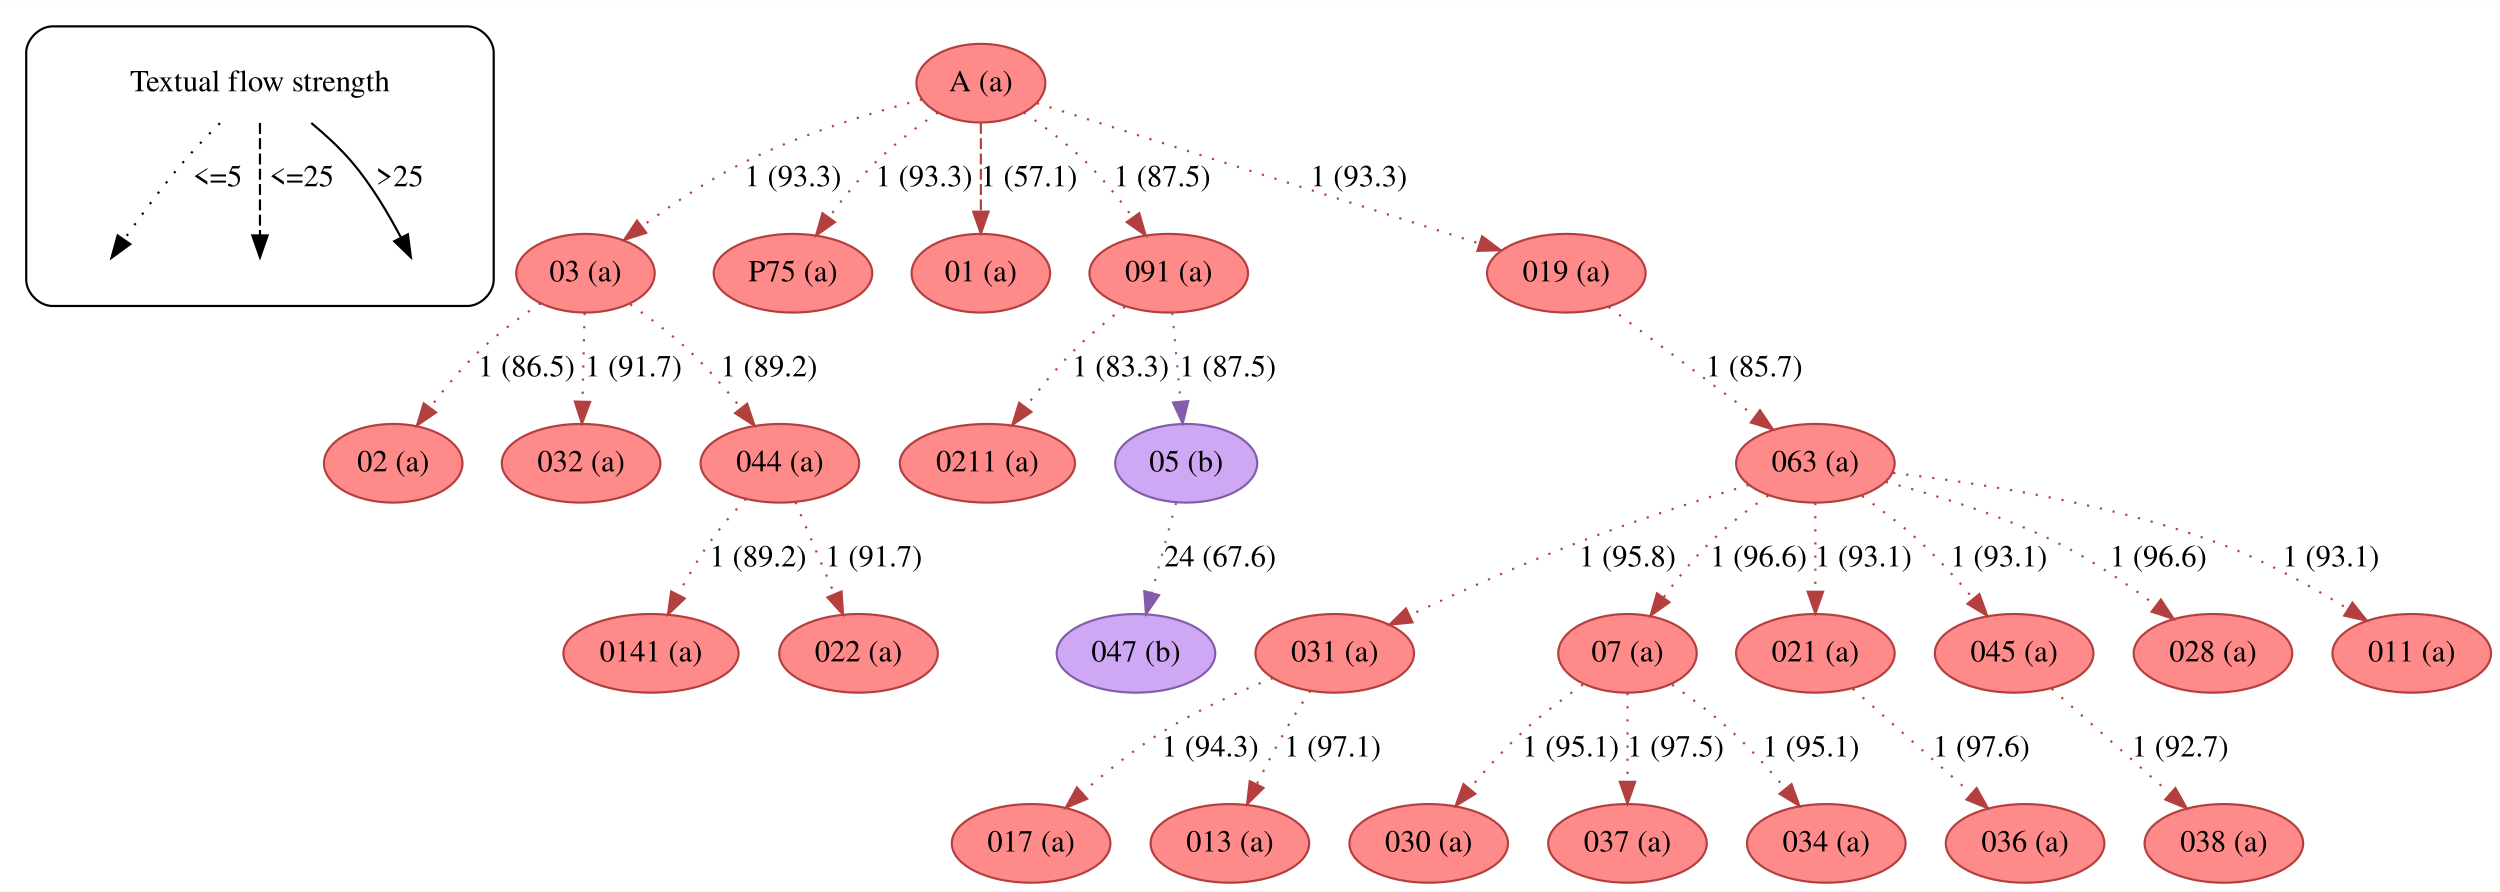
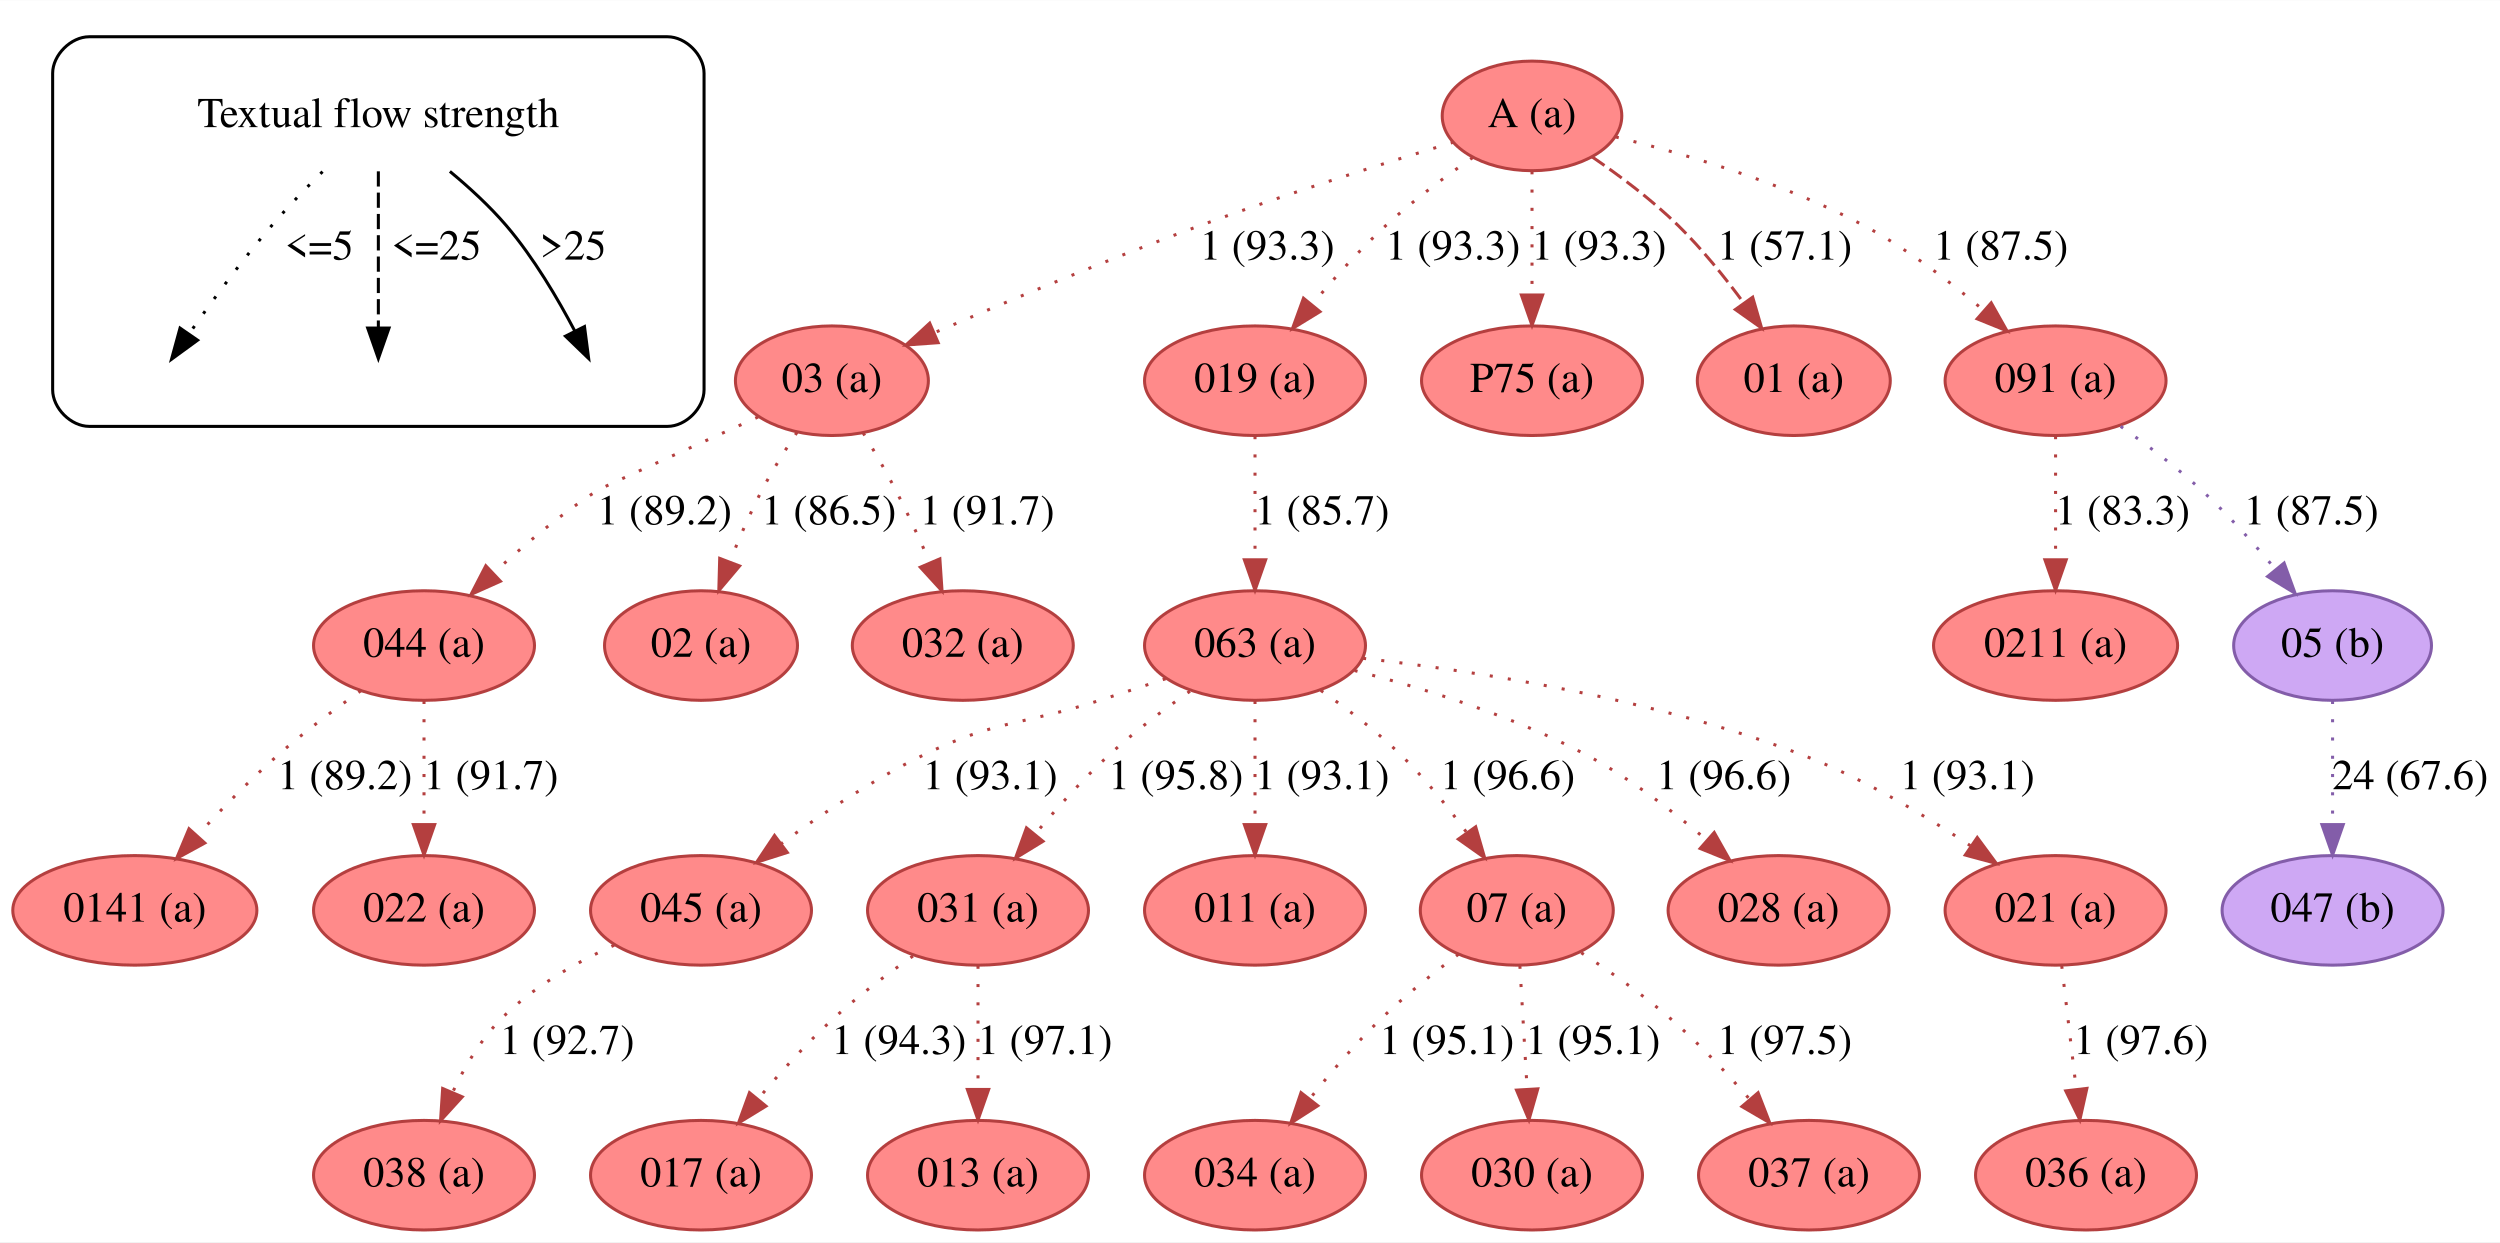
- <svg xmlns="http://www.w3.org/2000/svg" width="1144pt" height="408pt" viewBox="0.00 0.00 1144.40 408.00">
+ <svg xmlns="http://www.w3.org/2000/svg" width="821pt" height="408pt" viewBox="0.00 0.00 821.30 408.00">
  <g id="graph0" class="graph" transform="scale(1 1) rotate(0) translate(4 404)">
-     <polygon fill="white" stroke="none" points="-4,4 -4,-404 1140.4,-404 1140.4,4 -4,4" />
+     <polygon fill="white" stroke="none" points="-4,4 -4,-404 817.296,-404 817.296,4 -4,4" />
    <g id="clust1" class="cluster">
-       <path fill="none" stroke="black" d="M20,-264C20,-264 210,-264 210,-264 216,-264 222,-270 222,-276 222,-276 222,-380 222,-380 222,-386 216,-392 210,-392 210,-392 20,-392 20,-392 14,-392 8,-386 8,-380 8,-380 8,-276 8,-276 8,-270 14,-264 20,-264" />
+       <path fill="none" stroke="black" d="M25.296,-264C25.296,-264 215.296,-264 215.296,-264 221.296,-264 227.296,-270 227.296,-276 227.296,-276 227.296,-380 227.296,-380 227.296,-386 221.296,-392 215.296,-392 215.296,-392 25.296,-392 25.296,-392 19.296,-392 13.296,-386 13.296,-380 13.296,-380 13.296,-276 13.296,-276 13.296,-270 19.296,-264 25.296,-264" />
    </g>
    <g id="node1" class="node">
-       <text text-anchor="middle" x="115" y="-362.3" font-family="Times,serif" font-size="14.00">Textual flow strength</text>
+       <text text-anchor="middle" x="120.296" y="-362.3" font-family="Times,serif" font-size="14.00">Textual flow strength</text>
    </g>
    <g id="edge1" class="edge">
-       <path fill="none" stroke="black" stroke-dasharray="1,5" d="M96.666,-347.686C91.132,-342.194 85.161,-335.989 80,-330 70.171,-318.593 60.072,-304.779 52.914,-294.563" />
-       <polygon fill="black" stroke="black" points="55.614,-292.314 47.056,-286.068 49.851,-296.288 55.614,-292.314" />
-       <text text-anchor="middle" x="95.5" y="-318.8" font-family="Times,serif" font-size="14.00">&lt;=5  </text>
+       <path fill="none" stroke="black" stroke-dasharray="1,5" d="M101.962,-347.686C96.429,-342.194 90.457,-335.989 85.296,-330 75.467,-318.593 65.369,-304.779 58.21,-294.563" />
+       <polygon fill="black" stroke="black" points="60.911,-292.314 52.352,-286.068 55.148,-296.288 60.911,-292.314" />
+       <text text-anchor="middle" x="100.796" y="-318.8" font-family="Times,serif" font-size="14.00">&lt;=5  </text>
    </g>
    <g id="edge2" class="edge">
-       <path fill="none" stroke="black" stroke-dasharray="5,2" d="M115,-347.799C115,-332.794 115,-311.174 115,-296.409" />
-       <polygon fill="black" stroke="black" points="118.5,-296.293 115,-286.293 111.5,-296.293 118.5,-296.293" />
-       <text text-anchor="middle" x="134" y="-318.8" font-family="Times,serif" font-size="14.00">  &lt;=25</text>
+       <path fill="none" stroke="black" stroke-dasharray="5,2" d="M120.296,-347.799C120.296,-332.794 120.296,-311.174 120.296,-296.409" />
+       <polygon fill="black" stroke="black" points="123.797,-296.293 120.296,-286.293 116.797,-296.293 123.797,-296.293" />
+       <text text-anchor="middle" x="139.296" y="-318.8" font-family="Times,serif" font-size="14.00">  &lt;=25</text>
    </g>
    <g id="edge3" class="edge">
-       <path fill="none" stroke="black" d="M138.503,-347.76C144.906,-342.462 151.567,-336.344 157,-330 166.087,-319.39 174.095,-305.689 179.546,-295.313" />
-       <polygon fill="black" stroke="black" points="182.722,-296.789 184.091,-286.283 176.469,-293.642 182.722,-296.789" />
-       <text text-anchor="middle" x="179" y="-318.8" font-family="Times,serif" font-size="14.00">&gt;25</text>
+       <path fill="none" stroke="black" d="M143.8,-347.76C150.202,-342.462 156.863,-336.344 162.296,-330 171.384,-319.39 179.392,-305.689 184.843,-295.313" />
+       <polygon fill="black" stroke="black" points="188.018,-296.789 189.387,-286.283 181.766,-293.642 188.018,-296.789" />
+       <text text-anchor="middle" x="184.296" y="-318.8" font-family="Times,serif" font-size="14.00">&gt;25</text>
    </g>
    <g id="node5" class="node">
-       <ellipse fill="#ff8a8a" stroke="#b43f3f" cx="264" cy="-279" rx="31.695" ry="18" />
-       <text text-anchor="middle" x="264" y="-275.3" font-family="Times,serif" font-size="14.00">03 (a)</text>
+       <ellipse fill="#ff8a8a" stroke="#b43f3f" cx="499.296" cy="-366" rx="29.497" ry="18" />
+       <text text-anchor="middle" x="499.296" y="-362.3" font-family="Times,serif" font-size="14.00">A (a)</text>
    </g>
    <g id="node6" class="node">
-       <ellipse fill="#ff8a8a" stroke="#b43f3f" cx="176" cy="-192" rx="31.695" ry="18" />
-       <text text-anchor="middle" x="176" y="-188.3" font-family="Times,serif" font-size="14.00">02 (a)</text>
+       <ellipse fill="#ff8a8a" stroke="#b43f3f" cx="269.296" cy="-279" rx="31.695" ry="18" />
+       <text text-anchor="middle" x="269.296" y="-275.3" font-family="Times,serif" font-size="14.00">03 (a)</text>
    </g>
    <g id="edge4" class="edge">
-       <path fill="none" stroke="#b43f3f" stroke-dasharray="1,5" d="M243.437,-265.253C234.261,-259.09 223.603,-251.248 215,-243 207.013,-235.343 199.287,-225.992 192.847,-217.458" />
-       <polygon fill="#b43f3f" stroke="#b43f3f" points="195.602,-215.295 186.874,-209.288 189.951,-219.426 195.602,-215.295" />
-       <text text-anchor="middle" x="237" y="-231.8" font-family="Times,serif" font-size="14.00">1 (86.5)</text>
+       <path fill="none" stroke="#b43f3f" stroke-dasharray="1,5" d="M473.549,-357.378C451.335,-350.648 418.475,-340.327 390.296,-330 360.472,-319.07 327.152,-305.174 303.041,-294.806" />
+       <polygon fill="#b43f3f" stroke="#b43f3f" points="304.2,-291.495 293.632,-290.739 301.422,-297.92 304.2,-291.495" />
+       <text text-anchor="middle" x="412.296" y="-318.8" font-family="Times,serif" font-size="14.00">1 (93.3)</text>
    </g>
    <g id="node7" class="node">
-       <ellipse fill="#ff8a8a" stroke="#b43f3f" cx="262" cy="-192" rx="36.294" ry="18" />
-       <text text-anchor="middle" x="262" y="-188.3" font-family="Times,serif" font-size="14.00">032 (a)</text>
+       <ellipse fill="#ff8a8a" stroke="#b43f3f" cx="408.296" cy="-279" rx="36.294" ry="18" />
+       <text text-anchor="middle" x="408.296" y="-275.3" font-family="Times,serif" font-size="14.00">019 (a)</text>
    </g>
    <g id="edge5" class="edge">
-       <path fill="none" stroke="#b43f3f" stroke-dasharray="1,5" d="M263.595,-260.799C263.321,-249.163 262.954,-233.548 262.641,-220.237" />
-       <polygon fill="#b43f3f" stroke="#b43f3f" points="266.138,-220.09 262.404,-210.175 259.14,-220.255 266.138,-220.09" />
-       <text text-anchor="middle" x="286" y="-231.8" font-family="Times,serif" font-size="14.00">1 (91.7)</text>
+       <path fill="none" stroke="#b43f3f" stroke-dasharray="1,5" d="M479.82,-352.326C470.768,-346.06 460.088,-338.113 451.296,-330 442.752,-322.115 434.221,-312.619 427.036,-304.029" />
+       <polygon fill="#b43f3f" stroke="#b43f3f" points="429.641,-301.685 420.604,-296.155 424.219,-306.113 429.641,-301.685" />
+       <text text-anchor="middle" x="473.296" y="-318.8" font-family="Times,serif" font-size="14.00">1 (93.3)</text>
    </g>
    <g id="node8" class="node">
-       <ellipse fill="#ff8a8a" stroke="#b43f3f" cx="353" cy="-192" rx="36.294" ry="18" />
-       <text text-anchor="middle" x="353" y="-188.3" font-family="Times,serif" font-size="14.00">044 (a)</text>
+       <ellipse fill="#ff8a8a" stroke="#b43f3f" cx="499.296" cy="-279" rx="36.294" ry="18" />
+       <text text-anchor="middle" x="499.296" y="-275.3" font-family="Times,serif" font-size="14.00">P75 (a)</text>
    </g>
    <g id="edge6" class="edge">
-       <path fill="none" stroke="#b43f3f" stroke-dasharray="1,5" d="M284.507,-264.766C293.367,-258.623 303.604,-250.933 312,-243 320.201,-235.252 328.281,-225.882 335.073,-217.357" />
-       <polygon fill="#b43f3f" stroke="#b43f3f" points="338.031,-219.253 341.39,-209.205 332.498,-214.965 338.031,-219.253" />
-       <text text-anchor="middle" x="348" y="-231.8" font-family="Times,serif" font-size="14.00">1 (89.2)</text>
+       <path fill="none" stroke="#b43f3f" stroke-dasharray="1,5" d="M499.296,-347.799C499.296,-336.163 499.296,-320.548 499.296,-307.237" />
+       <polygon fill="#b43f3f" stroke="#b43f3f" points="502.797,-307.175 499.296,-297.175 495.797,-307.175 502.797,-307.175" />
+       <text text-anchor="middle" x="521.296" y="-318.8" font-family="Times,serif" font-size="14.00">1 (93.3)</text>
+     </g>
+     <g id="node9" class="node">
+       <ellipse fill="#ff8a8a" stroke="#b43f3f" cx="585.296" cy="-279" rx="31.695" ry="18" />
+       <text text-anchor="middle" x="585.296" y="-275.3" font-family="Times,serif" font-size="14.00">01 (a)</text>
+     </g>
+     <g id="edge7" class="edge">
+       <path fill="none" stroke="#b43f3f" stroke-dasharray="5,2" d="M518.997,-352.561C528.097,-346.347 538.753,-338.375 547.296,-330 555.121,-322.329 562.659,-312.975 568.929,-304.442" />
+       <polygon fill="#b43f3f" stroke="#b43f3f" points="571.794,-306.452 574.74,-296.275 566.09,-302.394 571.794,-306.452" />
+       <text text-anchor="middle" x="582.296" y="-318.8" font-family="Times,serif" font-size="14.00">1 (57.1)</text>
+     </g>
+     <g id="node10" class="node">
+       <ellipse fill="#ff8a8a" stroke="#b43f3f" cx="671.296" cy="-279" rx="36.294" ry="18" />
+       <text text-anchor="middle" x="671.296" y="-275.3" font-family="Times,serif" font-size="14.00">091 (a)</text>
+     </g>
+     <g id="edge8" class="edge">
+       <path fill="none" stroke="#b43f3f" stroke-dasharray="1,5" d="M526.816,-359.083C549.538,-353.524 582.178,-343.958 608.296,-330 622.369,-322.48 636.43,-311.712 647.687,-302.093" />
+       <polygon fill="#b43f3f" stroke="#b43f3f" points="650.15,-304.588 655.347,-295.355 645.527,-299.331 650.15,-304.588" />
+       <text text-anchor="middle" x="653.296" y="-318.8" font-family="Times,serif" font-size="14.00">1 (87.5)</text>
+     </g>
+     <g id="node11" class="node">
+       <ellipse fill="#ff8a8a" stroke="#b43f3f" cx="135.296" cy="-192" rx="36.294" ry="18" />
+       <text text-anchor="middle" x="135.296" y="-188.3" font-family="Times,serif" font-size="14.00">044 (a)</text>
+     </g>
+     <g id="edge9" class="edge">
+       <path fill="none" stroke="#b43f3f" stroke-dasharray="1,5" d="M245.037,-267.074C222.929,-257.101 193.522,-243.792 192.296,-243 180.255,-235.225 168.144,-225.017 158.202,-215.854" />
+       <polygon fill="#b43f3f" stroke="#b43f3f" points="160.407,-213.122 150.736,-208.795 155.598,-218.209 160.407,-213.122" />
+       <text text-anchor="middle" x="214.296" y="-231.8" font-family="Times,serif" font-size="14.00">1 (89.2)</text>
+     </g>
+     <g id="node12" class="node">
+       <ellipse fill="#ff8a8a" stroke="#b43f3f" cx="226.296" cy="-192" rx="31.695" ry="18" />
+       <text text-anchor="middle" x="226.296" y="-188.3" font-family="Times,serif" font-size="14.00">02 (a)</text>
+     </g>
+     <g id="edge10" class="edge">
+       <path fill="none" stroke="#b43f3f" stroke-dasharray="1,5" d="M257.83,-262.03C253.905,-256.197 249.66,-249.446 246.296,-243 242.404,-235.54 238.776,-227.146 235.709,-219.396" />
+       <polygon fill="#b43f3f" stroke="#b43f3f" points="238.976,-218.141 232.144,-210.043 232.435,-220.634 238.976,-218.141" />
+       <text text-anchor="middle" x="268.296" y="-231.8" font-family="Times,serif" font-size="14.00">1 (86.5)</text>
+     </g>
+     <g id="node13" class="node">
+       <ellipse fill="#ff8a8a" stroke="#b43f3f" cx="312.296" cy="-192" rx="36.294" ry="18" />
+       <text text-anchor="middle" x="312.296" y="-188.3" font-family="Times,serif" font-size="14.00">032 (a)</text>
+     </g>
+     <g id="edge11" class="edge">
+       <path fill="none" stroke="#b43f3f" stroke-dasharray="1,5" d="M279.559,-261.861C283.123,-256.011 287.04,-249.294 290.296,-243 294.219,-235.419 298.102,-226.989 301.489,-219.243" />
+       <polygon fill="#b43f3f" stroke="#b43f3f" points="304.765,-220.485 305.48,-209.914 298.329,-217.732 304.765,-220.485" />
+       <text text-anchor="middle" x="320.296" y="-231.8" font-family="Times,serif" font-size="14.00">1 (91.7)</text>
+     </g>
+     <g id="node16" class="node">
+       <ellipse fill="#ff8a8a" stroke="#b43f3f" cx="408.296" cy="-192" rx="36.294" ry="18" />
+       <text text-anchor="middle" x="408.296" y="-188.3" font-family="Times,serif" font-size="14.00">063 (a)</text>
+     </g>
+     <g id="edge27" class="edge">
+       <path fill="none" stroke="#b43f3f" stroke-dasharray="1,5" d="M408.296,-260.799C408.296,-249.163 408.296,-233.548 408.296,-220.237" />
+       <polygon fill="#b43f3f" stroke="#b43f3f" points="411.797,-220.175 408.296,-210.175 404.797,-220.175 411.797,-220.175" />
+       <text text-anchor="middle" x="430.296" y="-231.8" font-family="Times,serif" font-size="14.00">1 (85.7)</text>
    </g>
    <g id="node30" class="node">
-       <ellipse fill="#ff8a8a" stroke="#b43f3f" cx="294" cy="-105" rx="40.094" ry="18" />
-       <text text-anchor="middle" x="294" y="-101.3" font-family="Times,serif" font-size="14.00">0141 (a)</text>
+       <ellipse fill="#ff8a8a" stroke="#b43f3f" cx="671.296" cy="-192" rx="40.094" ry="18" />
+       <text text-anchor="middle" x="671.296" y="-188.3" font-family="Times,serif" font-size="14.00">0211 (a)</text>
    </g>
    <g id="edge28" class="edge">
-       <path fill="none" stroke="#b43f3f" stroke-dasharray="1,5" d="M337.474,-175.673C331.933,-169.792 325.865,-162.845 321,-156 315.66,-148.486 310.621,-139.797 306.375,-131.79" />
-       <polygon fill="#b43f3f" stroke="#b43f3f" points="309.455,-130.125 301.784,-122.817 303.223,-133.314 309.455,-130.125" />
-       <text text-anchor="middle" x="343" y="-144.8" font-family="Times,serif" font-size="14.00">1 (89.2)</text>
+       <path fill="none" stroke="#b43f3f" stroke-dasharray="1,5" d="M671.296,-260.799C671.296,-249.163 671.296,-233.548 671.296,-220.237" />
+       <polygon fill="#b43f3f" stroke="#b43f3f" points="674.797,-220.175 671.296,-210.175 667.797,-220.175 674.797,-220.175" />
+       <text text-anchor="middle" x="693.296" y="-231.8" font-family="Times,serif" font-size="14.00">1 (83.3)</text>
    </g>
    <g id="node31" class="node">
-       <ellipse fill="#ff8a8a" stroke="#b43f3f" cx="389" cy="-105" rx="36.294" ry="18" />
-       <text text-anchor="middle" x="389" y="-101.3" font-family="Times,serif" font-size="14.00">022 (a)</text>
+       <ellipse fill="#cea8f4" stroke="#835da9" cx="762.296" cy="-192" rx="32.494" ry="18" />
+       <text text-anchor="middle" x="762.296" y="-188.3" font-family="Times,serif" font-size="14.00">05 (b)</text>
    </g>
    <g id="edge29" class="edge">
-       <path fill="none" stroke="#b43f3f" stroke-dasharray="1,5" d="M360.112,-174.207C365.191,-162.216 372.122,-145.851 377.922,-132.157" />
-       <polygon fill="#b43f3f" stroke="#b43f3f" points="381.225,-133.332 381.902,-122.758 374.779,-130.602 381.225,-133.332" />
-       <text text-anchor="middle" x="396" y="-144.8" font-family="Times,serif" font-size="14.00">1 (91.7)</text>
-     </g>
-     <g id="node9" class="node">
-       <ellipse fill="#ff8a8a" stroke="#b43f3f" cx="445" cy="-366" rx="29.497" ry="18" />
-       <text text-anchor="middle" x="445" y="-362.3" font-family="Times,serif" font-size="14.00">A (a)</text>
-     </g>
-     <g id="edge7" class="edge">
-       <path fill="none" stroke="#b43f3f" stroke-dasharray="1,5" d="M417.982,-358.559C395.617,-352.689 363.355,-342.958 337,-330 320.49,-321.882 303.45,-310.417 289.99,-300.512" />
-       <polygon fill="#b43f3f" stroke="#b43f3f" points="291.799,-297.494 281.704,-294.28 287.592,-303.088 291.799,-297.494" />
-       <text text-anchor="middle" x="359" y="-318.8" font-family="Times,serif" font-size="14.00">1 (93.3)</text>
-     </g>
-     <g id="node10" class="node">
-       <ellipse fill="#ff8a8a" stroke="#b43f3f" cx="359" cy="-279" rx="36.294" ry="18" />
-       <text text-anchor="middle" x="359" y="-275.3" font-family="Times,serif" font-size="14.00">P75 (a)</text>
-     </g>
-     <g id="edge8" class="edge">
-       <path fill="none" stroke="#b43f3f" stroke-dasharray="1,5" d="M425.3,-352.561C416.199,-346.347 405.543,-338.375 397,-330 389.175,-322.329 381.638,-312.975 375.368,-304.442" />
-       <polygon fill="#b43f3f" stroke="#b43f3f" points="378.206,-302.394 369.557,-296.275 372.503,-306.452 378.206,-302.394" />
-       <text text-anchor="middle" x="419" y="-318.8" font-family="Times,serif" font-size="14.00">1 (93.3)</text>
-     </g>
-     <g id="node11" class="node">
-       <ellipse fill="#ff8a8a" stroke="#b43f3f" cx="445" cy="-279" rx="31.695" ry="18" />
-       <text text-anchor="middle" x="445" y="-275.3" font-family="Times,serif" font-size="14.00">01 (a)</text>
-     </g>
-     <g id="edge9" class="edge">
-       <path fill="none" stroke="#b43f3f" stroke-dasharray="5,2" d="M445,-347.799C445,-336.163 445,-320.548 445,-307.237" />
-       <polygon fill="#b43f3f" stroke="#b43f3f" points="448.5,-307.175 445,-297.175 441.5,-307.175 448.5,-307.175" />
-       <text text-anchor="middle" x="467" y="-318.8" font-family="Times,serif" font-size="14.00">1 (57.1)</text>
-     </g>
-     <g id="node12" class="node">
-       <ellipse fill="#ff8a8a" stroke="#b43f3f" cx="531" cy="-279" rx="36.294" ry="18" />
-       <text text-anchor="middle" x="531" y="-275.3" font-family="Times,serif" font-size="14.00">091 (a)</text>
-     </g>
-     <g id="edge10" class="edge">
-       <path fill="none" stroke="#b43f3f" stroke-dasharray="1,5" d="M464.7,-352.561C473.801,-346.347 484.457,-338.375 493,-330 500.825,-322.329 508.362,-312.975 514.632,-304.442" />
-       <polygon fill="#b43f3f" stroke="#b43f3f" points="517.497,-306.452 520.443,-296.275 511.794,-302.394 517.497,-306.452" />
-       <text text-anchor="middle" x="528" y="-318.8" font-family="Times,serif" font-size="14.00">1 (87.5)</text>
-     </g>
-     <g id="node13" class="node">
-       <ellipse fill="#ff8a8a" stroke="#b43f3f" cx="713" cy="-279" rx="36.294" ry="18" />
-       <text text-anchor="middle" x="713" y="-275.3" font-family="Times,serif" font-size="14.00">019 (a)</text>
-     </g>
-     <g id="edge11" class="edge">
-       <path fill="none" stroke="#b43f3f" stroke-dasharray="1,5" d="M470.697,-356.85C517.662,-341.954 617.641,-310.244 673.376,-292.567" />
-       <polygon fill="#b43f3f" stroke="#b43f3f" points="674.442,-295.901 682.916,-289.542 672.326,-289.229 674.442,-295.901" />
-       <text text-anchor="middle" x="618" y="-318.8" font-family="Times,serif" font-size="14.00">1 (93.3)</text>
+       <path fill="none" stroke="#835da9" stroke-dasharray="1,5" d="M692.668,-264.006C701.289,-257.963 711.111,-250.554 719.296,-243 727.841,-235.115 736.372,-225.619 743.557,-217.029" />
+       <polygon fill="#835da9" stroke="#835da9" points="746.374,-219.113 749.989,-209.155 740.952,-214.685 746.374,-219.113" />
+       <text text-anchor="middle" x="755.296" y="-231.8" font-family="Times,serif" font-size="14.00">1 (87.5)</text>
    </g>
    <g id="node14" class="node">
-       <ellipse fill="#ff8a8a" stroke="#b43f3f" cx="448" cy="-192" rx="40.094" ry="18" />
-       <text text-anchor="middle" x="448" y="-188.3" font-family="Times,serif" font-size="14.00">0211 (a)</text>
+       <ellipse fill="#ff8a8a" stroke="#b43f3f" cx="40.296" cy="-105" rx="40.094" ry="18" />
+       <text text-anchor="middle" x="40.296" y="-101.3" font-family="Times,serif" font-size="14.00">0141 (a)</text>
    </g>
    <g id="edge12" class="edge">
-       <path fill="none" stroke="#b43f3f" stroke-dasharray="1,5" d="M510.883,-263.604C503.076,-257.615 494.281,-250.351 487,-243 479.33,-235.257 471.76,-226.025 465.359,-217.614" />
-       <polygon fill="#b43f3f" stroke="#b43f3f" points="468.156,-215.509 459.388,-209.562 462.534,-219.679 468.156,-215.509" />
-       <text text-anchor="middle" x="509" y="-231.8" font-family="Times,serif" font-size="14.00">1 (83.3)</text>
+       <path fill="none" stroke="#b43f3f" stroke-dasharray="1,5" d="M114.566,-177.159C105.86,-171.025 95.802,-163.508 87.296,-156 78.133,-147.911 68.766,-138.276 60.83,-129.632" />
+       <polygon fill="#b43f3f" stroke="#b43f3f" points="63.286,-127.129 53.991,-122.045 58.087,-131.816 63.286,-127.129" />
+       <text text-anchor="middle" x="109.296" y="-144.8" font-family="Times,serif" font-size="14.00">1 (89.2)</text>
    </g>
    <g id="node15" class="node">
-       <ellipse fill="#cea8f4" stroke="#835da9" cx="539" cy="-192" rx="32.494" ry="18" />
-       <text text-anchor="middle" x="539" y="-188.3" font-family="Times,serif" font-size="14.00">05 (b)</text>
+       <ellipse fill="#ff8a8a" stroke="#b43f3f" cx="135.296" cy="-105" rx="36.294" ry="18" />
+       <text text-anchor="middle" x="135.296" y="-101.3" font-family="Times,serif" font-size="14.00">022 (a)</text>
    </g>
    <g id="edge13" class="edge">
-       <path fill="none" stroke="#835da9" stroke-dasharray="1,5" d="M532.619,-260.799C533.714,-249.163 535.184,-233.548 536.437,-220.237" />
-       <polygon fill="#835da9" stroke="#835da9" points="539.931,-220.459 537.383,-210.175 532.962,-219.803 539.931,-220.459" />
-       <text text-anchor="middle" x="558" y="-231.8" font-family="Times,serif" font-size="14.00">1 (87.5)</text>
-     </g>
-     <g id="node16" class="node">
-       <ellipse fill="#ff8a8a" stroke="#b43f3f" cx="827" cy="-192" rx="36.294" ry="18" />
-       <text text-anchor="middle" x="827" y="-188.3" font-family="Times,serif" font-size="14.00">063 (a)</text>
+       <path fill="none" stroke="#b43f3f" stroke-dasharray="1,5" d="M135.296,-173.799C135.296,-162.163 135.296,-146.548 135.296,-133.237" />
+       <polygon fill="#b43f3f" stroke="#b43f3f" points="138.797,-133.175 135.296,-123.175 131.797,-133.175 138.797,-133.175" />
+       <text text-anchor="middle" x="157.296" y="-144.8" font-family="Times,serif" font-size="14.00">1 (91.7)</text>
+     </g>
+     <g id="node17" class="node">
+       <ellipse fill="#ff8a8a" stroke="#b43f3f" cx="226.296" cy="-105" rx="36.294" ry="18" />
+       <text text-anchor="middle" x="226.296" y="-101.3" font-family="Times,serif" font-size="14.00">045 (a)</text>
+     </g>
+     <g id="edge14" class="edge">
+       <path fill="none" stroke="#b43f3f" stroke-dasharray="1,5" d="M378.935,-181.097C371.859,-178.742 364.315,-176.259 357.296,-174 331.603,-165.732 323.591,-167.758 299.296,-156 282.963,-148.095 266.16,-136.84 252.799,-127.009" />
+       <polygon fill="#b43f3f" stroke="#b43f3f" points="254.649,-124.021 244.555,-120.804 250.44,-129.614 254.649,-124.021" />
+       <text text-anchor="middle" x="321.296" y="-144.8" font-family="Times,serif" font-size="14.00">1 (93.1)</text>
+     </g>
+     <g id="node18" class="node">
+       <ellipse fill="#ff8a8a" stroke="#b43f3f" cx="317.296" cy="-105" rx="36.294" ry="18" />
+       <text text-anchor="middle" x="317.296" y="-101.3" font-family="Times,serif" font-size="14.00">031 (a)</text>
+     </g>
+     <g id="edge15" class="edge">
+       <path fill="none" stroke="#b43f3f" stroke-dasharray="1,5" d="M386.925,-177.006C378.304,-170.963 368.482,-163.554 360.296,-156 351.752,-148.115 343.221,-138.619 336.036,-130.029" />
+       <polygon fill="#b43f3f" stroke="#b43f3f" points="338.641,-127.685 329.604,-122.155 333.219,-132.113 338.641,-127.685" />
+       <text text-anchor="middle" x="382.296" y="-144.8" font-family="Times,serif" font-size="14.00">1 (95.8)</text>
+     </g>
+     <g id="node19" class="node">
+       <ellipse fill="#ff8a8a" stroke="#b43f3f" cx="408.296" cy="-105" rx="36.294" ry="18" />
+       <text text-anchor="middle" x="408.296" y="-101.3" font-family="Times,serif" font-size="14.00">011 (a)</text>
+     </g>
+     <g id="edge16" class="edge">
+       <path fill="none" stroke="#b43f3f" stroke-dasharray="1,5" d="M408.296,-173.799C408.296,-162.163 408.296,-146.548 408.296,-133.237" />
+       <polygon fill="#b43f3f" stroke="#b43f3f" points="411.797,-133.175 408.296,-123.175 404.797,-133.175 411.797,-133.175" />
+       <text text-anchor="middle" x="430.296" y="-144.8" font-family="Times,serif" font-size="14.00">1 (93.1)</text>
+     </g>
+     <g id="node20" class="node">
+       <ellipse fill="#ff8a8a" stroke="#b43f3f" cx="494.296" cy="-105" rx="31.695" ry="18" />
+       <text text-anchor="middle" x="494.296" y="-101.3" font-family="Times,serif" font-size="14.00">07 (a)</text>
+     </g>
+     <g id="edge17" class="edge">
+       <path fill="none" stroke="#b43f3f" stroke-dasharray="1,5" d="M429.9,-177.25C438.557,-171.245 448.343,-163.798 456.296,-156 464.121,-148.329 471.659,-138.975 477.929,-130.442" />
+       <polygon fill="#b43f3f" stroke="#b43f3f" points="480.794,-132.452 483.74,-122.275 475.09,-128.394 480.794,-132.452" />
+       <text text-anchor="middle" x="491.296" y="-144.8" font-family="Times,serif" font-size="14.00">1 (96.6)</text>
+     </g>
+     <g id="node21" class="node">
+       <ellipse fill="#ff8a8a" stroke="#b43f3f" cx="580.296" cy="-105" rx="36.294" ry="18" />
+       <text text-anchor="middle" x="580.296" y="-101.3" font-family="Times,serif" font-size="14.00">028 (a)</text>
+     </g>
+     <g id="edge18" class="edge">
+       <path fill="none" stroke="#b43f3f" stroke-dasharray="1,5" d="M441.004,-183.786C463.322,-178.088 493.106,-168.927 517.296,-156 531.369,-148.48 545.43,-137.712 556.687,-128.093" />
+       <polygon fill="#b43f3f" stroke="#b43f3f" points="559.15,-130.588 564.347,-121.355 554.527,-125.331 559.15,-130.588" />
+       <text text-anchor="middle" x="562.296" y="-144.8" font-family="Times,serif" font-size="14.00">1 (96.6)</text>
+     </g>
+     <g id="node22" class="node">
+       <ellipse fill="#ff8a8a" stroke="#b43f3f" cx="671.296" cy="-105" rx="36.294" ry="18" />
+       <text text-anchor="middle" x="671.296" y="-101.3" font-family="Times,serif" font-size="14.00">021 (a)</text>
+     </g>
+     <g id="edge19" class="edge">
+       <path fill="none" stroke="#b43f3f" stroke-dasharray="1,5" d="M443.81,-187.796C480.865,-183.61 540.16,-174.511 588.296,-156 607.722,-148.53 627.757,-136.602 643.275,-126.27" />
+       <polygon fill="#b43f3f" stroke="#b43f3f" points="645.565,-128.945 651.851,-120.417 641.619,-123.163 645.565,-128.945" />
+       <text text-anchor="middle" x="642.296" y="-144.8" font-family="Times,serif" font-size="14.00">1 (93.1)</text>
+     </g>
+     <g id="node23" class="node">
+       <ellipse fill="#ff8a8a" stroke="#b43f3f" cx="135.296" cy="-18" rx="36.294" ry="18" />
+       <text text-anchor="middle" x="135.296" y="-14.3" font-family="Times,serif" font-size="14.00">038 (a)</text>
+     </g>
+     <g id="edge20" class="edge">
+       <path fill="none" stroke="#b43f3f" stroke-dasharray="1,5" d="M197.769,-93.556C185.093,-87.819 170.716,-79.672 160.296,-69 153.767,-62.312 148.611,-53.579 144.721,-45.287" />
+       <polygon fill="#b43f3f" stroke="#b43f3f" points="147.864,-43.735 140.728,-35.903 141.423,-46.475 147.864,-43.735" />
+       <text text-anchor="middle" x="182.296" y="-57.8" font-family="Times,serif" font-size="14.00">1 (92.7)</text>
+     </g>
+     <g id="node24" class="node">
+       <ellipse fill="#ff8a8a" stroke="#b43f3f" cx="226.296" cy="-18" rx="36.294" ry="18" />
+       <text text-anchor="middle" x="226.296" y="-14.3" font-family="Times,serif" font-size="14.00">017 (a)</text>
+     </g>
+     <g id="edge21" class="edge">
+       <path fill="none" stroke="#b43f3f" stroke-dasharray="1,5" d="M295.925,-90.006C287.304,-83.963 277.482,-76.554 269.296,-69 260.752,-61.115 252.221,-51.619 245.036,-43.029" />
+       <polygon fill="#b43f3f" stroke="#b43f3f" points="247.641,-40.685 238.604,-35.154 242.219,-45.114 247.641,-40.685" />
+       <text text-anchor="middle" x="291.296" y="-57.8" font-family="Times,serif" font-size="14.00">1 (94.3)</text>
+     </g>
+     <g id="node25" class="node">
+       <ellipse fill="#ff8a8a" stroke="#b43f3f" cx="317.296" cy="-18" rx="36.294" ry="18" />
+       <text text-anchor="middle" x="317.296" y="-14.3" font-family="Times,serif" font-size="14.00">013 (a)</text>
+     </g>
+     <g id="edge22" class="edge">
+       <path fill="none" stroke="#b43f3f" stroke-dasharray="1,5" d="M317.296,-86.799C317.296,-75.163 317.296,-59.548 317.296,-46.237" />
+       <polygon fill="#b43f3f" stroke="#b43f3f" points="320.797,-46.175 317.296,-36.175 313.797,-46.175 320.797,-46.175" />
+       <text text-anchor="middle" x="339.296" y="-57.8" font-family="Times,serif" font-size="14.00">1 (97.1)</text>
+     </g>
+     <g id="node26" class="node">
+       <ellipse fill="#ff8a8a" stroke="#b43f3f" cx="408.296" cy="-18" rx="36.294" ry="18" />
+       <text text-anchor="middle" x="408.296" y="-14.3" font-family="Times,serif" font-size="14.00">034 (a)</text>
+     </g>
+     <g id="edge23" class="edge">
+       <path fill="none" stroke="#b43f3f" stroke-dasharray="1,5" d="M475.135,-90.58C466.841,-84.403 457.235,-76.737 449.296,-69 441.217,-61.126 433.162,-51.728 426.358,-43.217" />
+       <polygon fill="#b43f3f" stroke="#b43f3f" points="428.928,-40.821 420.016,-35.09 423.409,-45.127 428.928,-40.821" />
+       <text text-anchor="middle" x="471.296" y="-57.8" font-family="Times,serif" font-size="14.00">1 (95.1)</text>
+     </g>
+     <g id="node27" class="node">
+       <ellipse fill="#ff8a8a" stroke="#b43f3f" cx="499.296" cy="-18" rx="36.294" ry="18" />
+       <text text-anchor="middle" x="499.296" y="-14.3" font-family="Times,serif" font-size="14.00">030 (a)</text>
+     </g>
+     <g id="edge24" class="edge">
+       <path fill="none" stroke="#b43f3f" stroke-dasharray="1,5" d="M495.308,-86.799C495.993,-75.163 496.911,-59.548 497.694,-46.237" />
+       <polygon fill="#b43f3f" stroke="#b43f3f" points="501.193,-46.364 498.286,-36.175 494.205,-45.953 501.193,-46.364" />
+       <text text-anchor="middle" x="519.296" y="-57.8" font-family="Times,serif" font-size="14.00">1 (95.1)</text>
+     </g>
+     <g id="node28" class="node">
+       <ellipse fill="#ff8a8a" stroke="#b43f3f" cx="590.296" cy="-18" rx="36.294" ry="18" />
+       <text text-anchor="middle" x="590.296" y="-14.3" font-family="Times,serif" font-size="14.00">037 (a)</text>
+     </g>
+     <g id="edge25" class="edge">
+       <path fill="none" stroke="#b43f3f" stroke-dasharray="1,5" d="M515.466,-91.089C524.97,-84.893 536.09,-77.07 545.296,-69 554.306,-61.102 563.322,-51.504 570.892,-42.837" />
+       <polygon fill="#b43f3f" stroke="#b43f3f" points="573.567,-45.094 577.395,-35.215 568.242,-40.551 573.567,-45.094" />
+       <text text-anchor="middle" x="582.296" y="-57.8" font-family="Times,serif" font-size="14.00">1 (97.5)</text>
+     </g>
+     <g id="node29" class="node">
+       <ellipse fill="#ff8a8a" stroke="#b43f3f" cx="681.296" cy="-18" rx="36.294" ry="18" />
+       <text text-anchor="middle" x="681.296" y="-14.3" font-family="Times,serif" font-size="14.00">036 (a)</text>
    </g>
    <g id="edge26" class="edge">
-       <path fill="none" stroke="#b43f3f" stroke-dasharray="1,5" d="M732.339,-263.581C750.763,-249.843 778.69,-229.02 799.442,-213.548" />
-       <polygon fill="#b43f3f" stroke="#b43f3f" points="801.642,-216.273 807.567,-207.49 797.458,-210.661 801.642,-216.273" />
-       <text text-anchor="middle" x="799" y="-231.8" font-family="Times,serif" font-size="14.00">1 (85.7)</text>
+       <path fill="none" stroke="#b43f3f" stroke-dasharray="1,5" d="M673.32,-86.799C674.689,-75.163 676.526,-59.548 678.092,-46.237" />
+       <polygon fill="#b43f3f" stroke="#b43f3f" points="681.583,-46.516 679.276,-36.175 674.631,-45.698 681.583,-46.516" />
+       <text text-anchor="middle" x="699.296" y="-57.8" font-family="Times,serif" font-size="14.00">1 (97.6)</text>
    </g>
    <g id="node32" class="node">
-       <ellipse fill="#cea8f4" stroke="#835da9" cx="516" cy="-105" rx="36.294" ry="18" />
-       <text text-anchor="middle" x="516" y="-101.3" font-family="Times,serif" font-size="14.00">047 (b)</text>
+       <ellipse fill="#cea8f4" stroke="#835da9" cx="762.296" cy="-105" rx="36.294" ry="18" />
+       <text text-anchor="middle" x="762.296" y="-101.3" font-family="Times,serif" font-size="14.00">047 (b)</text>
    </g>
    <g id="edge30" class="edge">
-       <path fill="none" stroke="#835da9" stroke-dasharray="1,5" d="M534.346,-173.799C531.145,-161.97 526.832,-146.03 523.192,-132.578" />
-       <polygon fill="#835da9" stroke="#835da9" points="526.56,-131.624 520.569,-122.885 519.803,-133.452 526.56,-131.624" />
-       <text text-anchor="middle" x="554.5" y="-144.8" font-family="Times,serif" font-size="14.00">24 (67.6)</text>
-     </g>
-     <g id="node17" class="node">
-       <ellipse fill="#ff8a8a" stroke="#b43f3f" cx="607" cy="-105" rx="36.294" ry="18" />
-       <text text-anchor="middle" x="607" y="-101.3" font-family="Times,serif" font-size="14.00">031 (a)</text>
-     </g>
-     <g id="edge14" class="edge">
-       <path fill="none" stroke="#b43f3f" stroke-dasharray="1,5" d="M796.439,-182.047C774.645,-175.432 744.76,-165.892 719,-156 692.506,-145.826 663.242,-132.694 641.273,-122.441" />
-       <polygon fill="#b43f3f" stroke="#b43f3f" points="642.571,-119.183 632.032,-118.097 639.593,-125.519 642.571,-119.183" />
-       <text text-anchor="middle" x="741" y="-144.8" font-family="Times,serif" font-size="14.00">1 (95.8)</text>
-     </g>
-     <g id="node18" class="node">
-       <ellipse fill="#ff8a8a" stroke="#b43f3f" cx="741" cy="-105" rx="31.695" ry="18" />
-       <text text-anchor="middle" x="741" y="-101.3" font-family="Times,serif" font-size="14.00">07 (a)</text>
-     </g>
-     <g id="edge15" class="edge">
-       <path fill="none" stroke="#b43f3f" stroke-dasharray="1,5" d="M805.396,-177.25C796.74,-171.245 786.954,-163.798 779,-156 771.175,-148.329 763.638,-138.975 757.368,-130.442" />
-       <polygon fill="#b43f3f" stroke="#b43f3f" points="760.206,-128.394 751.557,-122.275 754.503,-132.452 760.206,-128.394" />
-       <text text-anchor="middle" x="801" y="-144.8" font-family="Times,serif" font-size="14.00">1 (96.6)</text>
-     </g>
-     <g id="node19" class="node">
-       <ellipse fill="#ff8a8a" stroke="#b43f3f" cx="827" cy="-105" rx="36.294" ry="18" />
-       <text text-anchor="middle" x="827" y="-101.3" font-family="Times,serif" font-size="14.00">021 (a)</text>
-     </g>
-     <g id="edge16" class="edge">
-       <path fill="none" stroke="#b43f3f" stroke-dasharray="1,5" d="M827,-173.799C827,-162.163 827,-146.548 827,-133.237" />
-       <polygon fill="#b43f3f" stroke="#b43f3f" points="830.5,-133.175 827,-123.175 823.5,-133.175 830.5,-133.175" />
-       <text text-anchor="middle" x="849" y="-144.8" font-family="Times,serif" font-size="14.00">1 (93.1)</text>
-     </g>
-     <g id="node20" class="node">
-       <ellipse fill="#ff8a8a" stroke="#b43f3f" cx="918" cy="-105" rx="36.294" ry="18" />
-       <text text-anchor="middle" x="918" y="-101.3" font-family="Times,serif" font-size="14.00">045 (a)</text>
-     </g>
-     <g id="edge17" class="edge">
-       <path fill="none" stroke="#b43f3f" stroke-dasharray="1,5" d="M848.372,-177.006C856.992,-170.963 866.814,-163.554 875,-156 883.544,-148.115 892.076,-138.619 899.26,-130.029" />
-       <polygon fill="#b43f3f" stroke="#b43f3f" points="902.077,-132.113 905.692,-122.155 896.656,-127.685 902.077,-132.113" />
-       <text text-anchor="middle" x="911" y="-144.8" font-family="Times,serif" font-size="14.00">1 (93.1)</text>
-     </g>
-     <g id="node21" class="node">
-       <ellipse fill="#ff8a8a" stroke="#b43f3f" cx="1009" cy="-105" rx="36.294" ry="18" />
-       <text text-anchor="middle" x="1009" y="-101.3" font-family="Times,serif" font-size="14.00">028 (a)</text>
-     </g>
-     <g id="edge18" class="edge">
-       <path fill="none" stroke="#b43f3f" stroke-dasharray="1,5" d="M859.267,-183.461C881.727,-177.566 912.009,-168.305 937,-156 953.128,-148.059 969.702,-136.801 982.877,-126.977" />
-       <polygon fill="#b43f3f" stroke="#b43f3f" points="985.176,-129.626 991.004,-120.778 980.931,-124.06 985.176,-129.626" />
-       <text text-anchor="middle" x="984" y="-144.8" font-family="Times,serif" font-size="14.00">1 (96.6)</text>
-     </g>
-     <g id="node22" class="node">
-       <ellipse fill="#ff8a8a" stroke="#b43f3f" cx="1100" cy="-105" rx="36.294" ry="18" />
-       <text text-anchor="middle" x="1100" y="-101.3" font-family="Times,serif" font-size="14.00">011 (a)</text>
-     </g>
-     <g id="edge19" class="edge">
-       <path fill="none" stroke="#b43f3f" stroke-dasharray="1,5" d="M862.629,-187.578C900.17,-183.197 960.588,-173.927 1010,-156 1031.27,-148.285 1053.5,-135.977 1070.55,-125.504" />
-       <polygon fill="#b43f3f" stroke="#b43f3f" points="1072.84,-128.197 1079.45,-119.915 1069.12,-122.269 1072.84,-128.197" />
-       <text text-anchor="middle" x="1063" y="-144.8" font-family="Times,serif" font-size="14.00">1 (93.1)</text>
-     </g>
-     <g id="node23" class="node">
-       <ellipse fill="#ff8a8a" stroke="#b43f3f" cx="468" cy="-18" rx="36.294" ry="18" />
-       <text text-anchor="middle" x="468" y="-14.3" font-family="Times,serif" font-size="14.00">017 (a)</text>
-     </g>
-     <g id="edge20" class="edge">
-       <path fill="none" stroke="#b43f3f" stroke-dasharray="1,5" d="M578.624,-93.658C563.136,-87.472 543.928,-78.895 528,-69 515.15,-61.017 502.106,-50.496 491.476,-41.166" />
-       <polygon fill="#b43f3f" stroke="#b43f3f" points="493.639,-38.404 483.861,-34.324 488.961,-43.611 493.639,-38.404" />
-       <text text-anchor="middle" x="550" y="-57.8" font-family="Times,serif" font-size="14.00">1 (94.3)</text>
-     </g>
-     <g id="node24" class="node">
-       <ellipse fill="#ff8a8a" stroke="#b43f3f" cx="559" cy="-18" rx="36.294" ry="18" />
-       <text text-anchor="middle" x="559" y="-14.3" font-family="Times,serif" font-size="14.00">013 (a)</text>
-     </g>
-     <g id="edge21" class="edge">
-       <path fill="none" stroke="#b43f3f" stroke-dasharray="1,5" d="M595.829,-87.869C591.932,-82.02 587.629,-75.301 584,-69 579.592,-61.347 575.159,-52.817 571.276,-45" />
-       <polygon fill="#b43f3f" stroke="#b43f3f" points="574.38,-43.38 566.85,-35.926 568.088,-46.449 574.38,-43.38" />
-       <text text-anchor="middle" x="606" y="-57.8" font-family="Times,serif" font-size="14.00">1 (97.1)</text>
-     </g>
-     <g id="node25" class="node">
-       <ellipse fill="#ff8a8a" stroke="#b43f3f" cx="650" cy="-18" rx="36.294" ry="18" />
-       <text text-anchor="middle" x="650" y="-14.3" font-family="Times,serif" font-size="14.00">030 (a)</text>
-     </g>
-     <g id="edge22" class="edge">
-       <path fill="none" stroke="#b43f3f" stroke-dasharray="1,5" d="M720.581,-90.672C711.737,-84.512 701.489,-76.834 693,-69 684.456,-61.115 675.924,-51.619 668.74,-43.029" />
-       <polygon fill="#b43f3f" stroke="#b43f3f" points="671.344,-40.685 662.308,-35.154 665.923,-45.114 671.344,-40.685" />
-       <text text-anchor="middle" x="715" y="-57.8" font-family="Times,serif" font-size="14.00">1 (95.1)</text>
-     </g>
-     <g id="node26" class="node">
-       <ellipse fill="#ff8a8a" stroke="#b43f3f" cx="741" cy="-18" rx="36.294" ry="18" />
-       <text text-anchor="middle" x="741" y="-14.3" font-family="Times,serif" font-size="14.00">037 (a)</text>
-     </g>
-     <g id="edge23" class="edge">
-       <path fill="none" stroke="#b43f3f" stroke-dasharray="1,5" d="M741,-86.799C741,-75.163 741,-59.548 741,-46.237" />
-       <polygon fill="#b43f3f" stroke="#b43f3f" points="744.5,-46.175 741,-36.175 737.5,-46.175 744.5,-46.175" />
-       <text text-anchor="middle" x="763" y="-57.8" font-family="Times,serif" font-size="14.00">1 (97.5)</text>
-     </g>
-     <g id="node27" class="node">
-       <ellipse fill="#ff8a8a" stroke="#b43f3f" cx="832" cy="-18" rx="36.294" ry="18" />
-       <text text-anchor="middle" x="832" y="-14.3" font-family="Times,serif" font-size="14.00">034 (a)</text>
-     </g>
-     <g id="edge24" class="edge">
-       <path fill="none" stroke="#b43f3f" stroke-dasharray="1,5" d="M761.419,-90.672C770.263,-84.512 780.511,-76.834 789,-69 797.544,-61.115 806.076,-51.619 813.26,-43.029" />
-       <polygon fill="#b43f3f" stroke="#b43f3f" points="816.077,-45.114 819.692,-35.154 810.656,-40.685 816.077,-45.114" />
-       <text text-anchor="middle" x="825" y="-57.8" font-family="Times,serif" font-size="14.00">1 (95.1)</text>
-     </g>
-     <g id="node28" class="node">
-       <ellipse fill="#ff8a8a" stroke="#b43f3f" cx="923" cy="-18" rx="36.294" ry="18" />
-       <text text-anchor="middle" x="923" y="-14.3" font-family="Times,serif" font-size="14.00">036 (a)</text>
-     </g>
-     <g id="edge25" class="edge">
-       <path fill="none" stroke="#b43f3f" stroke-dasharray="1,5" d="M844.163,-88.804C859.179,-75.508 881.179,-56.029 898.125,-41.025" />
-       <polygon fill="#b43f3f" stroke="#b43f3f" points="900.819,-43.314 905.986,-34.065 896.179,-38.073 900.819,-43.314" />
-       <text text-anchor="middle" x="903" y="-57.8" font-family="Times,serif" font-size="14.00">1 (97.6)</text>
-     </g>
-     <g id="node29" class="node">
-       <ellipse fill="#ff8a8a" stroke="#b43f3f" cx="1014" cy="-18" rx="36.294" ry="18" />
-       <text text-anchor="middle" x="1014" y="-14.3" font-family="Times,serif" font-size="14.00">038 (a)</text>
-     </g>
-     <g id="edge27" class="edge">
-       <path fill="none" stroke="#b43f3f" stroke-dasharray="1,5" d="M935.163,-88.804C950.179,-75.508 972.179,-56.029 989.125,-41.025" />
-       <polygon fill="#b43f3f" stroke="#b43f3f" points="991.819,-43.314 996.986,-34.065 987.179,-38.073 991.819,-43.314" />
-       <text text-anchor="middle" x="994" y="-57.8" font-family="Times,serif" font-size="14.00">1 (92.7)</text>
+       <path fill="none" stroke="#835da9" stroke-dasharray="1,5" d="M762.296,-173.799C762.296,-162.163 762.296,-146.548 762.296,-133.237" />
+       <polygon fill="#835da9" stroke="#835da9" points="765.797,-133.175 762.296,-123.175 758.797,-133.175 765.797,-133.175" />
+       <text text-anchor="middle" x="787.796" y="-144.8" font-family="Times,serif" font-size="14.00">24 (67.6)</text>
    </g>
  </g>
</svg>
